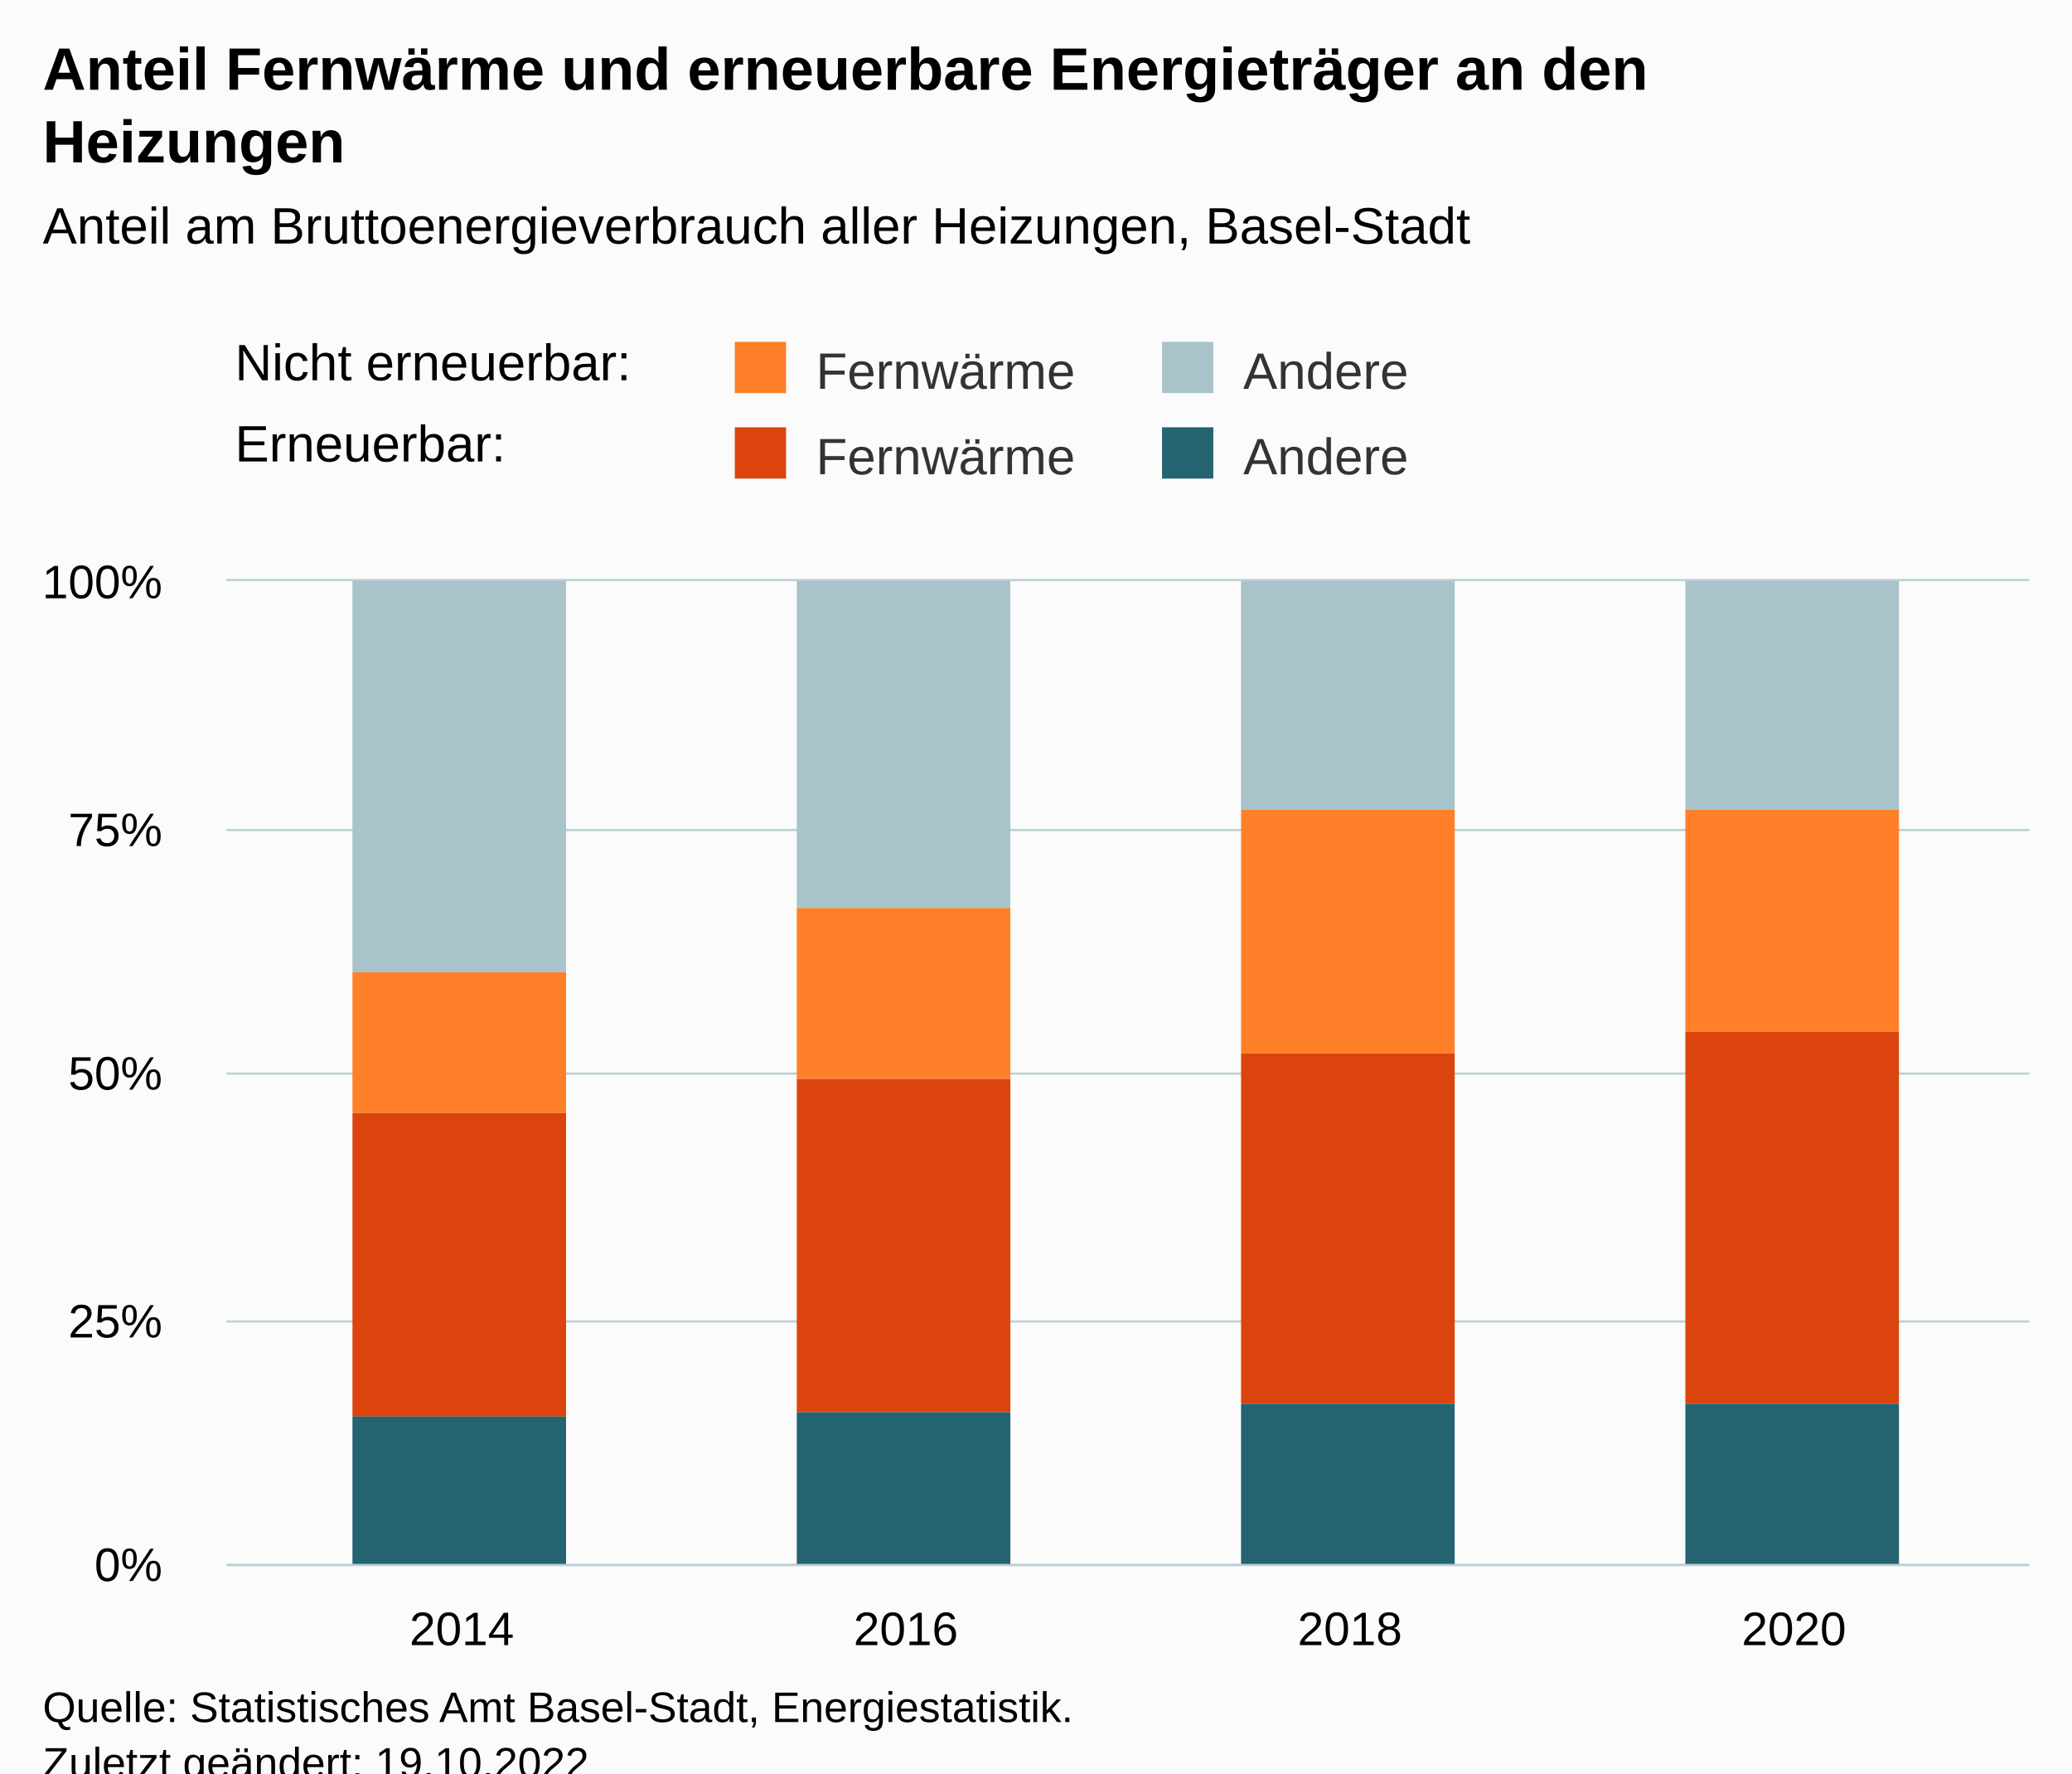
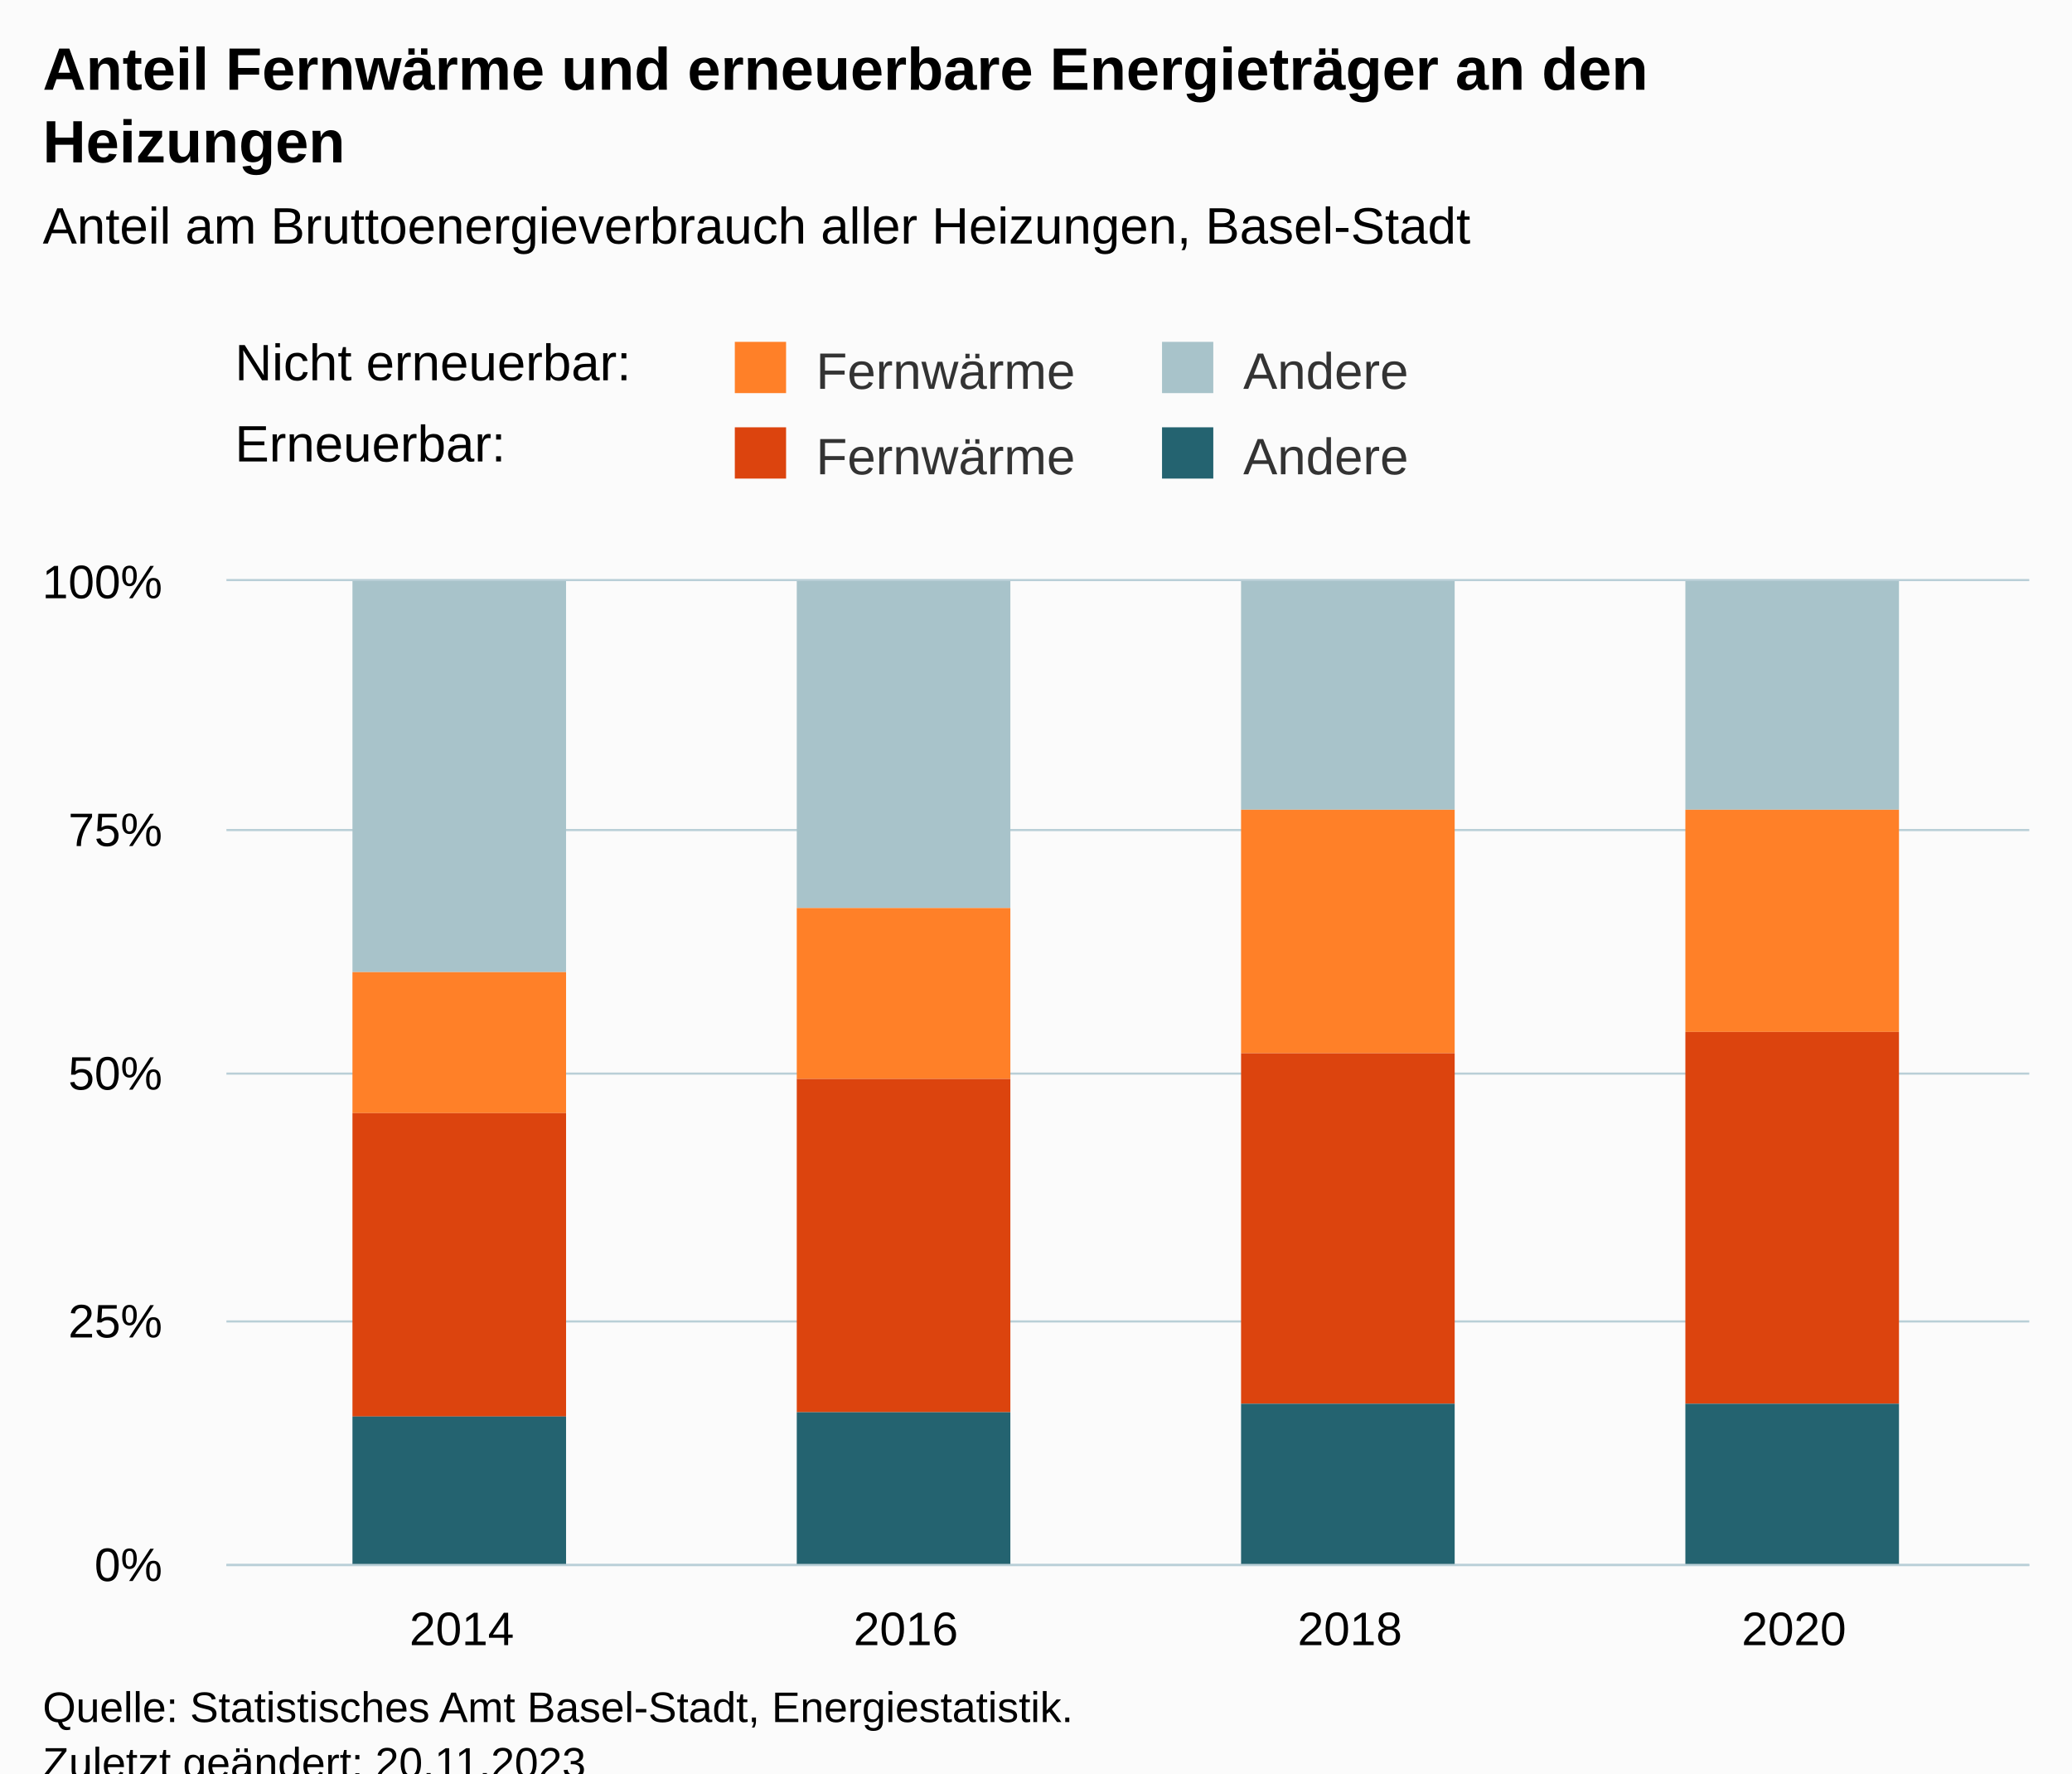
<svg xmlns="http://www.w3.org/2000/svg" version="1.1" class="highcharts-root" style="font-family:Arial;font-size:12px;" viewBox="0 0 485 415">
  <defs>
-     <clipPath id="highcharts-6iuku6k-23-">
+     <clipPath id="highcharts-wemtmuq-23-">
      <rect x="0" y="0" width="422" height="230" fill="none" />
    </clipPath>
-     <clipPath id="highcharts-6iuku6k-28-">
+     <clipPath id="highcharts-wemtmuq-28-">
      <rect x="0" y="0" width="422" height="230" fill="none" />
    </clipPath>
-     <clipPath id="highcharts-6iuku6k-41-">
+     <clipPath id="highcharts-wemtmuq-41-">
      <rect x="53" y="136" width="422" height="230" fill="none" />
    </clipPath>
  </defs>
  <rect fill="#fbfbfb" class="highcharts-background" x="0" y="0" width="485" height="428" rx="0" ry="0" />
  <rect fill="none" class="highcharts-plot-background" x="53" y="136" width="422" height="230" />
  <g class="highcharts-pane-group" data-z-index="0" />
  <g class="highcharts-grid highcharts-xaxis-grid" data-z-index="1">
    <path fill="none" data-z-index="1" class="highcharts-grid-line" d="M 107.5 136 L 107.5 366" opacity="1" />
    <path fill="none" data-z-index="1" class="highcharts-grid-line" d="M 211.5 136 L 211.5 366" opacity="1" />
    <path fill="none" data-z-index="1" class="highcharts-grid-line" d="M 315.5 136 L 315.5 366" opacity="1" />
    <path fill="none" data-z-index="1" class="highcharts-grid-line" d="M 419.5 136 L 419.5 366" opacity="1" />
  </g>
  <g class="highcharts-grid highcharts-yaxis-grid" data-z-index="1">
    <path fill="none" stroke="#B9CFD7" stroke-width="0.5" data-z-index="1" class="highcharts-grid-line" d="M 53 366.25 L 475 366.25" opacity="1" />
    <path fill="none" stroke="#B9CFD7" stroke-width="0.5" data-z-index="1" class="highcharts-grid-line" d="M 53 309.25 L 475 309.25" opacity="1" />
    <path fill="none" stroke="#B9CFD7" stroke-width="0.5" data-z-index="1" class="highcharts-grid-line" d="M 53 251.25 L 475 251.25" opacity="1" />
    <path fill="none" stroke="#B9CFD7" stroke-width="0.5" data-z-index="1" class="highcharts-grid-line" d="M 53 194.25 L 475 194.25" opacity="1" />
    <path fill="none" stroke="#B9CFD7" stroke-width="0.5" data-z-index="1" class="highcharts-grid-line" d="M 53 135.75 L 475 135.75" opacity="1" />
  </g>
  <rect fill="none" class="highcharts-plot-border" data-z-index="1" x="53" y="136" width="422" height="230" />
  <g class="highcharts-axis highcharts-xaxis" data-z-index="2">
    <path fill="none" class="highcharts-axis-line" stroke="#B9CFD7" stroke-width="0.5" data-z-index="7" d="M 53 366.25 L 475 366.25" />
  </g>
  <g class="highcharts-axis highcharts-yaxis" data-z-index="2">
    <path fill="none" class="highcharts-axis-line" data-z-index="7" d="M 53 136 L 53 366" />
  </g>
  <g class="highcharts-series-group" data-z-index="3">
-     <g class="highcharts-series highcharts-series-0 highcharts-column-series" data-z-index="0.1" opacity="1" transform="translate(53,136) scale(1 1)" clip-path="url(#highcharts-6iuku6k-28-)">
+     <g class="highcharts-series highcharts-series-0 highcharts-column-series" data-z-index="0.1" opacity="1" transform="translate(53,136) scale(1 1)" clip-path="url(#highcharts-wemtmuq-28-)">
      <rect x="29.5" y="-0.5" width="50" height="92" fill="#a8c3ca" stroke="#ffffff" stroke-width="1e-7" opacity="1" class="highcharts-point" />
      <rect x="133.5" y="-0.5" width="50" height="77" fill="#a8c3ca" stroke="#ffffff" stroke-width="1e-7" opacity="1" class="highcharts-point" />
      <rect x="237.5" y="-0.5" width="50" height="54" fill="#a8c3ca" stroke="#ffffff" stroke-width="1e-7" opacity="1" class="highcharts-point" />
      <rect x="341.5" y="-0.5" width="50" height="54" fill="#a8c3ca" stroke="#ffffff" stroke-width="1e-7" opacity="1" class="highcharts-point" />
    </g>
    <g class="highcharts-markers highcharts-series-0 highcharts-column-series" data-z-index="0.1" opacity="1" transform="translate(53,136) scale(1 1)" clip-path="none" />
-     <g class="highcharts-series highcharts-series-1 highcharts-column-series" data-z-index="0.1" opacity="1" transform="translate(53,136) scale(1 1)" clip-path="url(#highcharts-6iuku6k-28-)">
+     <g class="highcharts-series highcharts-series-1 highcharts-column-series" data-z-index="0.1" opacity="1" transform="translate(53,136) scale(1 1)" clip-path="url(#highcharts-wemtmuq-28-)">
      <rect x="29.5" y="91.5" width="50" height="33" fill="#ff8028" stroke="#ffffff" stroke-width="1e-7" opacity="1" class="highcharts-point" />
      <rect x="133.5" y="76.5" width="50" height="40" fill="#ff8028" stroke="#ffffff" stroke-width="1e-7" opacity="1" class="highcharts-point" />
      <rect x="237.5" y="53.5" width="50" height="57" fill="#ff8028" stroke="#ffffff" stroke-width="1e-7" opacity="1" class="highcharts-point" />
      <rect x="341.5" y="53.5" width="50" height="52" fill="#ff8028" stroke="#ffffff" stroke-width="1e-7" opacity="1" class="highcharts-point" />
    </g>
    <g class="highcharts-markers highcharts-series-1 highcharts-column-series" data-z-index="0.1" opacity="1" transform="translate(53,136) scale(1 1)" clip-path="none" />
-     <g class="highcharts-series highcharts-series-2 highcharts-column-series" data-z-index="0.1" opacity="1" transform="translate(53,136) scale(1 1)" clip-path="url(#highcharts-6iuku6k-28-)">
+     <g class="highcharts-series highcharts-series-2 highcharts-column-series" data-z-index="0.1" opacity="1" transform="translate(53,136) scale(1 1)" clip-path="url(#highcharts-wemtmuq-28-)">
      <rect x="29.5" y="124.5" width="50" height="71" fill="#dc440e" stroke="#ffffff" stroke-width="1e-7" opacity="1" class="highcharts-point" />
      <rect x="133.5" y="116.5" width="50" height="78" fill="#dc440e" stroke="#ffffff" stroke-width="1e-7" opacity="1" class="highcharts-point" />
      <rect x="237.5" y="110.5" width="50" height="82" fill="#dc440e" stroke="#ffffff" stroke-width="1e-7" opacity="1" class="highcharts-point" />
      <rect x="341.5" y="105.5" width="50" height="87" fill="#dc440e" stroke="#ffffff" stroke-width="1e-7" opacity="1" class="highcharts-point" />
    </g>
    <g class="highcharts-markers highcharts-series-2 highcharts-column-series" data-z-index="0.1" opacity="1" transform="translate(53,136) scale(1 1)" clip-path="none" />
-     <g class="highcharts-series highcharts-series-3 highcharts-column-series" data-z-index="0.1" opacity="1" transform="translate(53,136) scale(1 1)" clip-path="url(#highcharts-6iuku6k-28-)">
+     <g class="highcharts-series highcharts-series-3 highcharts-column-series" data-z-index="0.1" opacity="1" transform="translate(53,136) scale(1 1)" clip-path="url(#highcharts-wemtmuq-28-)">
      <rect x="29.5" y="195.5" width="50" height="35" fill="#246370" stroke="#ffffff" stroke-width="1e-7" opacity="1" class="highcharts-point" />
      <rect x="133.5" y="194.5" width="50" height="36" fill="#246370" stroke="#ffffff" stroke-width="1e-7" opacity="1" class="highcharts-point" />
      <rect x="237.5" y="192.5" width="50" height="38" fill="#246370" stroke="#ffffff" stroke-width="1e-7" opacity="1" class="highcharts-point" />
      <rect x="341.5" y="192.5" width="50" height="38" fill="#246370" stroke="#ffffff" stroke-width="1e-7" opacity="1" class="highcharts-point" />
    </g>
    <g class="highcharts-markers highcharts-series-3 highcharts-column-series" data-z-index="0.1" opacity="1" transform="translate(53,136) scale(1 1)" clip-path="none" />
  </g>
  <text x="10" text-anchor="start" class="highcharts-title" data-z-index="4" style="color:#000000;font-size:14px;font-weight:bold;fill:#000000;" y="21">
    <tspan>Anteil Fernwärme und erneuerbare Energieträger an den</tspan>
    <tspan dy="17" x="10">Heizungen</tspan>
  </text>
  <text x="10" text-anchor="start" class="highcharts-subtitle" data-z-index="4" style="color:#000000;font-size:12px;font-weight:normal;fill:#000000;" y="57">
    <tspan>Anteil am Bruttoenergieverbrauch aller Heizungen, Basel-Stadt</tspan>
  </text>
  <text x="10" text-anchor="start" class="highcharts-caption" data-z-index="4" style="color:#666666;fill:#666666;" y="400" />
  <g class="highcharts-legend" data-z-index="7" transform="translate(162,33)">
    <rect fill="none" class="highcharts-legend-box" rx="0" ry="0" x="0" y="0" width="258" height="91" visibility="visible" />
    <g data-z-index="1" transform="translate(0,40)">
      <g>
        <g class="highcharts-legend-item highcharts-column-series highcharts-color-undefined highcharts-series-1" data-z-index="1" transform="translate(8,3)">
          <text x="21" style="color:#333333;cursor:pointer;font-size:12px;font-weight:normal;white-space:nowrap;fill:#333333;" text-anchor="start" data-z-index="2" y="15">
            <tspan>Fernwärme</tspan>
          </text>
          <rect x="2" y="4" width="12" height="12" fill="#ff8028" class="highcharts-point" data-z-index="3" />
        </g>
        <g class="highcharts-legend-item highcharts-column-series highcharts-color-undefined highcharts-series-0" data-z-index="1" transform="translate(108,3)">
          <text x="21" y="15" style="color:#333333;cursor:pointer;font-size:12px;font-weight:normal;white-space:nowrap;fill:#333333;" text-anchor="start" data-z-index="2">
            <tspan>Andere</tspan>
          </text>
          <rect x="2" y="4" width="12" height="12" fill="#a8c3ca" class="highcharts-point" data-z-index="3" />
        </g>
        <g class="highcharts-legend-item highcharts-column-series highcharts-color-undefined highcharts-series-2" data-z-index="1" transform="translate(8,23)">
          <text x="21" y="15" style="color:#333333;cursor:pointer;font-size:12px;font-weight:normal;white-space:nowrap;fill:#333333;" text-anchor="start" data-z-index="2">
            <tspan>Fernwärme</tspan>
          </text>
          <rect x="2" y="4" width="12" height="12" fill="#dc440e" class="highcharts-point" data-z-index="3" />
        </g>
        <g class="highcharts-legend-item highcharts-column-series highcharts-color-undefined highcharts-series-3" data-z-index="1" transform="translate(108,23)">
          <text x="21" y="15" style="color:#333333;cursor:pointer;font-size:12px;font-weight:normal;white-space:nowrap;fill:#333333;" text-anchor="start" data-z-index="2">
            <tspan>Andere</tspan>
          </text>
          <rect x="2" y="4" width="12" height="12" fill="#246370" class="highcharts-point" data-z-index="3" />
        </g>
      </g>
    </g>
    <g class="highcharts-label highcharts-legend-title" data-z-index="1" transform="translate(-110,41)">
      <text x="3" data-z-index="1" style="font-weight:normal;line-height:19;" y="15">
        <tspan>Nicht erneuerbar:</tspan>
        <tspan x="3" dy="19">Erneuerbar:</tspan>
      </text>
    </g>
  </g>
  <g class="highcharts-axis-labels highcharts-xaxis-labels" data-z-index="7">
    <text x="108.089" style="color:#000000;cursor:default;font-size:11px;fill:#000000;" text-anchor="middle" transform="translate(0,0)" y="385" opacity="1">2014</text>
    <text x="212.03" style="color:#000000;cursor:default;font-size:11px;fill:#000000;" text-anchor="middle" transform="translate(0,0)" y="385" opacity="1">2016</text>
    <text x="315.97" style="color:#000000;cursor:default;font-size:11px;fill:#000000;" text-anchor="middle" transform="translate(0,0)" y="385" opacity="1">2018</text>
    <text x="419.911" style="color:#000000;cursor:default;font-size:11px;fill:#000000;" text-anchor="middle" transform="translate(0,0)" y="385" opacity="1">2020</text>
  </g>
  <g class="highcharts-axis-labels highcharts-yaxis-labels" data-z-index="7">
    <text x="38" style="color:#000000;cursor:default;font-size:11px;fill:#000000;" text-anchor="end" transform="translate(0,0)" y="370" opacity="1">0%</text>
    <text x="38" style="color:#000000;cursor:default;font-size:11px;fill:#000000;" text-anchor="end" transform="translate(0,0)" y="313" opacity="1">25%</text>
    <text x="38" style="color:#000000;cursor:default;font-size:11px;fill:#000000;" text-anchor="end" transform="translate(0,0)" y="255" opacity="1">50%</text>
    <text x="38" style="color:#000000;cursor:default;font-size:11px;fill:#000000;" text-anchor="end" transform="translate(0,0)" y="198" opacity="1">75%</text>
    <text x="38" style="color:#000000;cursor:default;font-size:11px;fill:#000000;" text-anchor="end" transform="translate(0,0)" y="140" opacity="1">100%</text>
  </g>
  <text x="10" class="highcharts-credits" text-anchor="start" data-z-index="8" style="cursor:default;color:#000000;font-size:10px;fill:#000000;" y="403">
    <tspan>Quelle: Statistisches Amt Basel-Stadt, Energiestatistik.</tspan>
-     <tspan x="10" dy="13">Zuletzt geändert: 19.10.2022</tspan>
+     <tspan x="10" dy="13">Zuletzt geändert: 20.11.2023</tspan>
  </text>
-   <g class="highcharts-control-points" data-z-index="99" clip-path="url(#highcharts-6iuku6k-41-)" />
+   <g class="highcharts-control-points" data-z-index="99" clip-path="url(#highcharts-wemtmuq-41-)" />
</svg>
